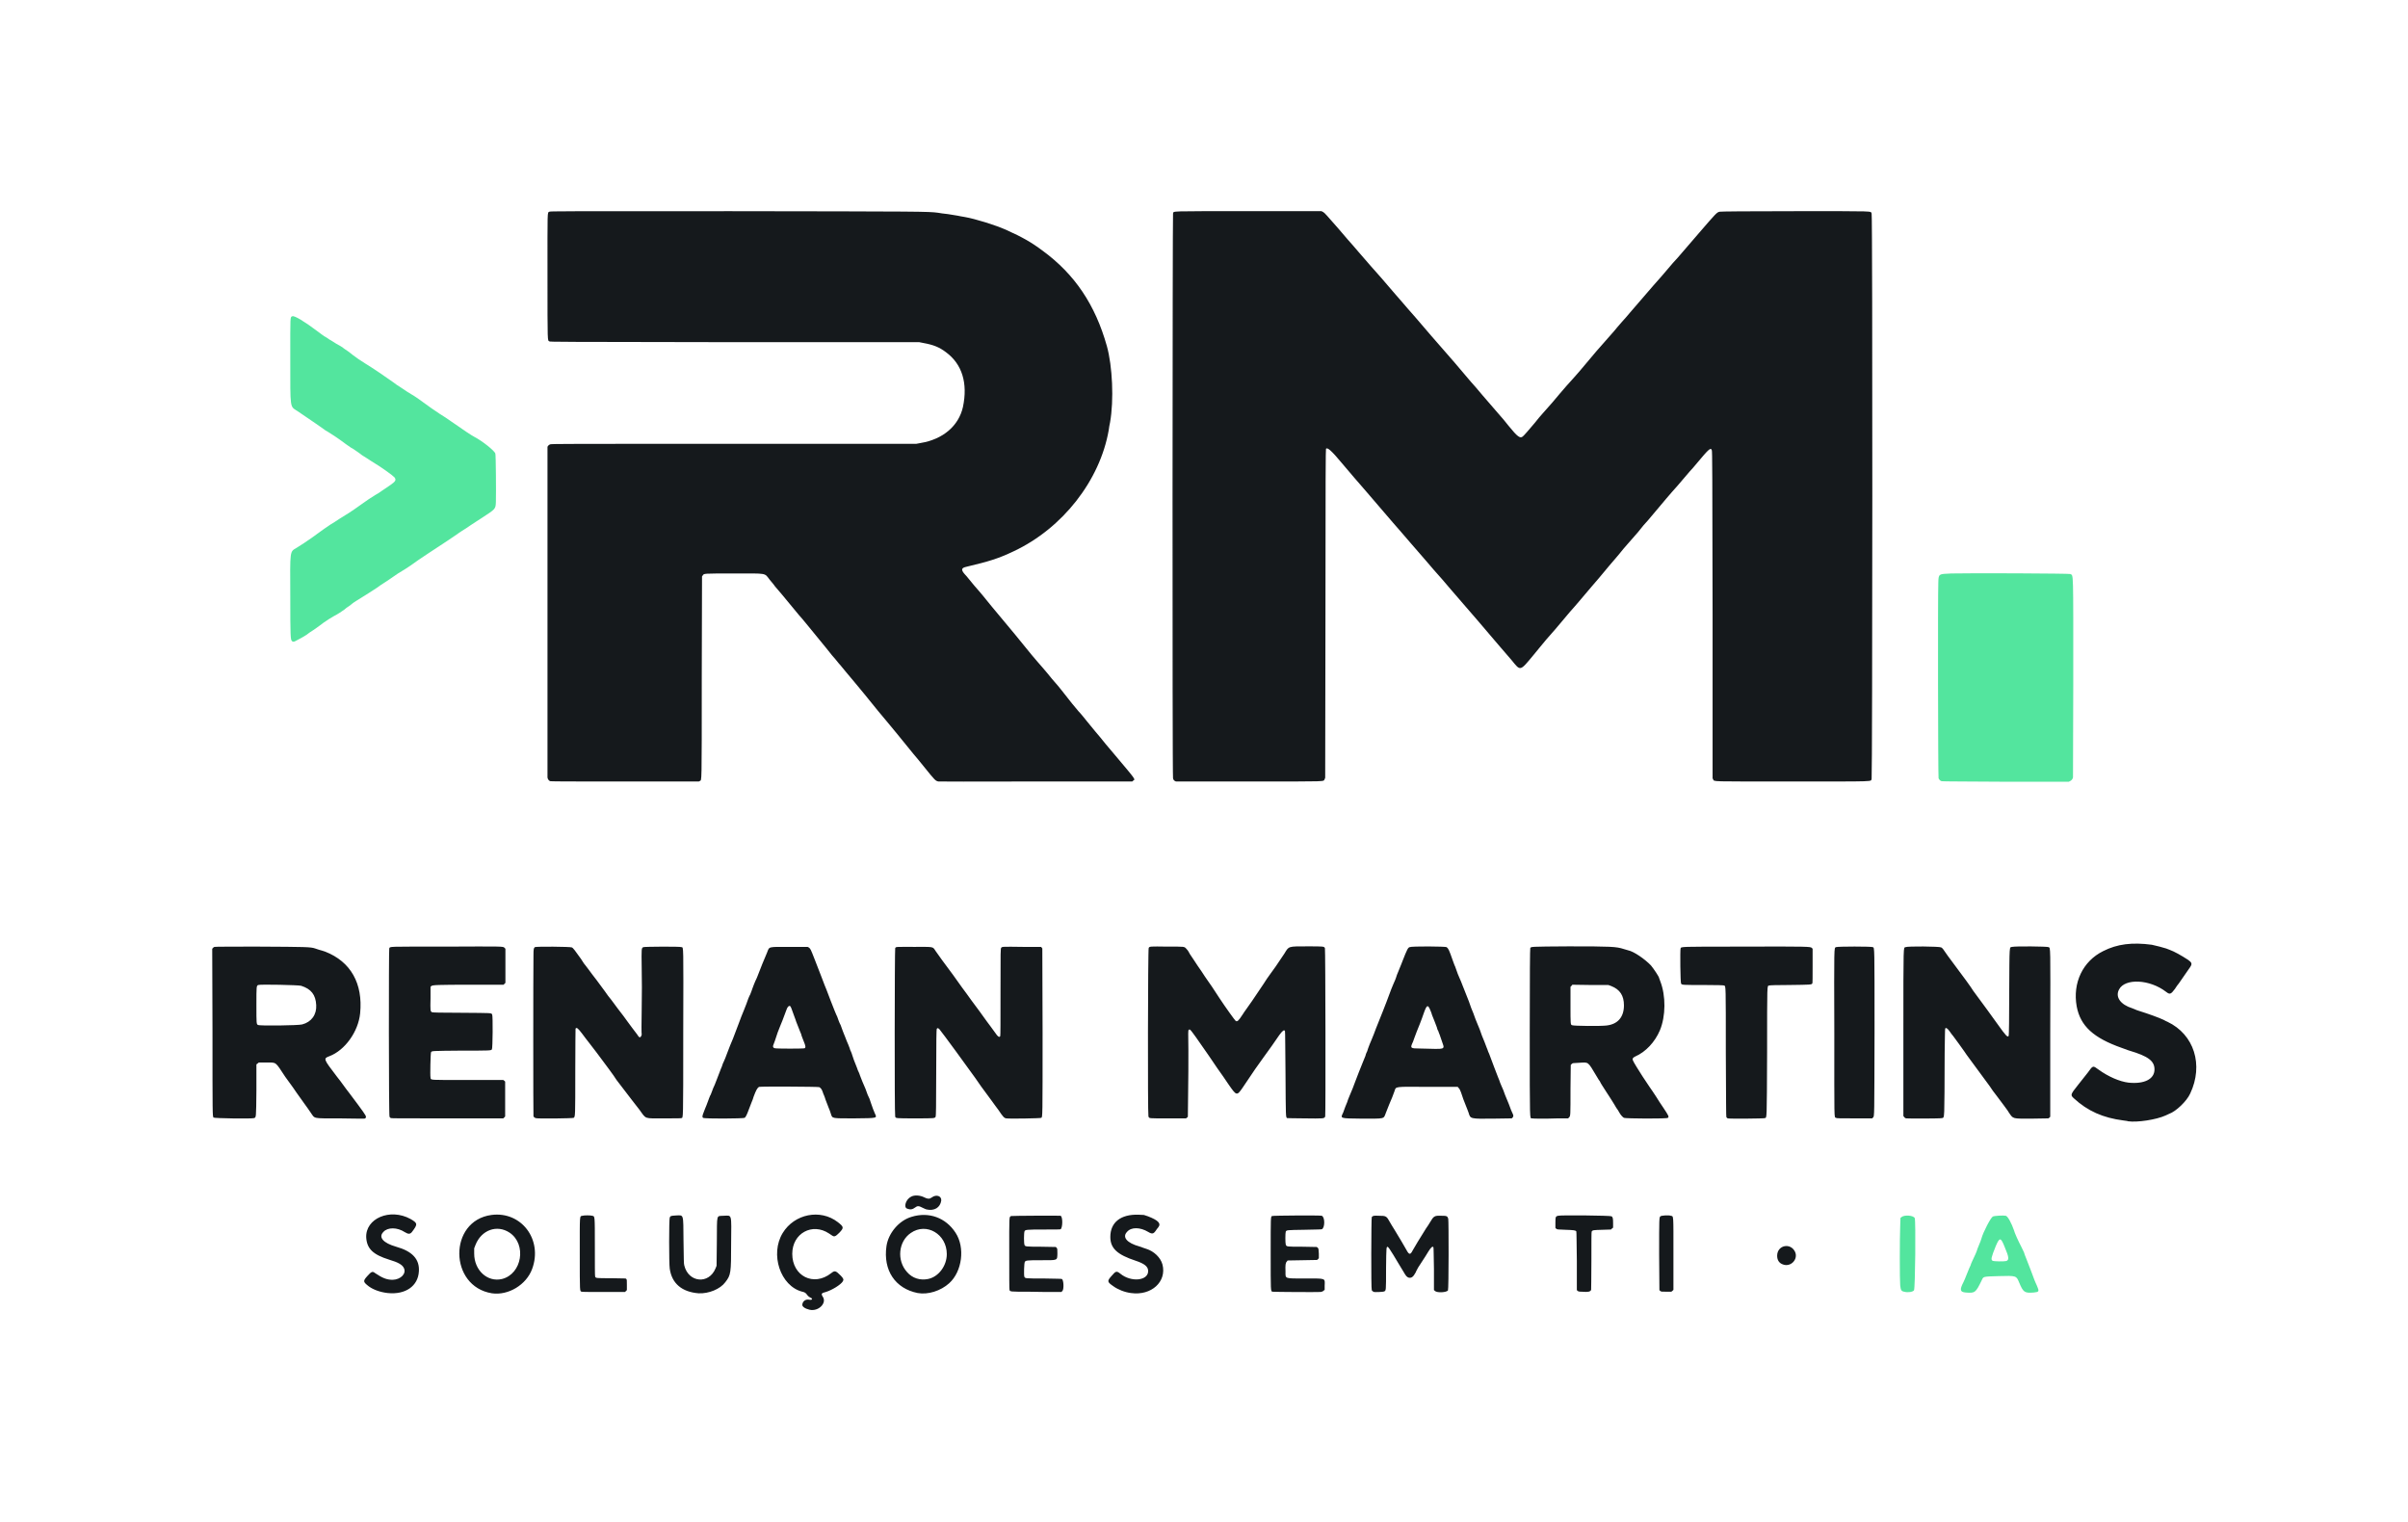
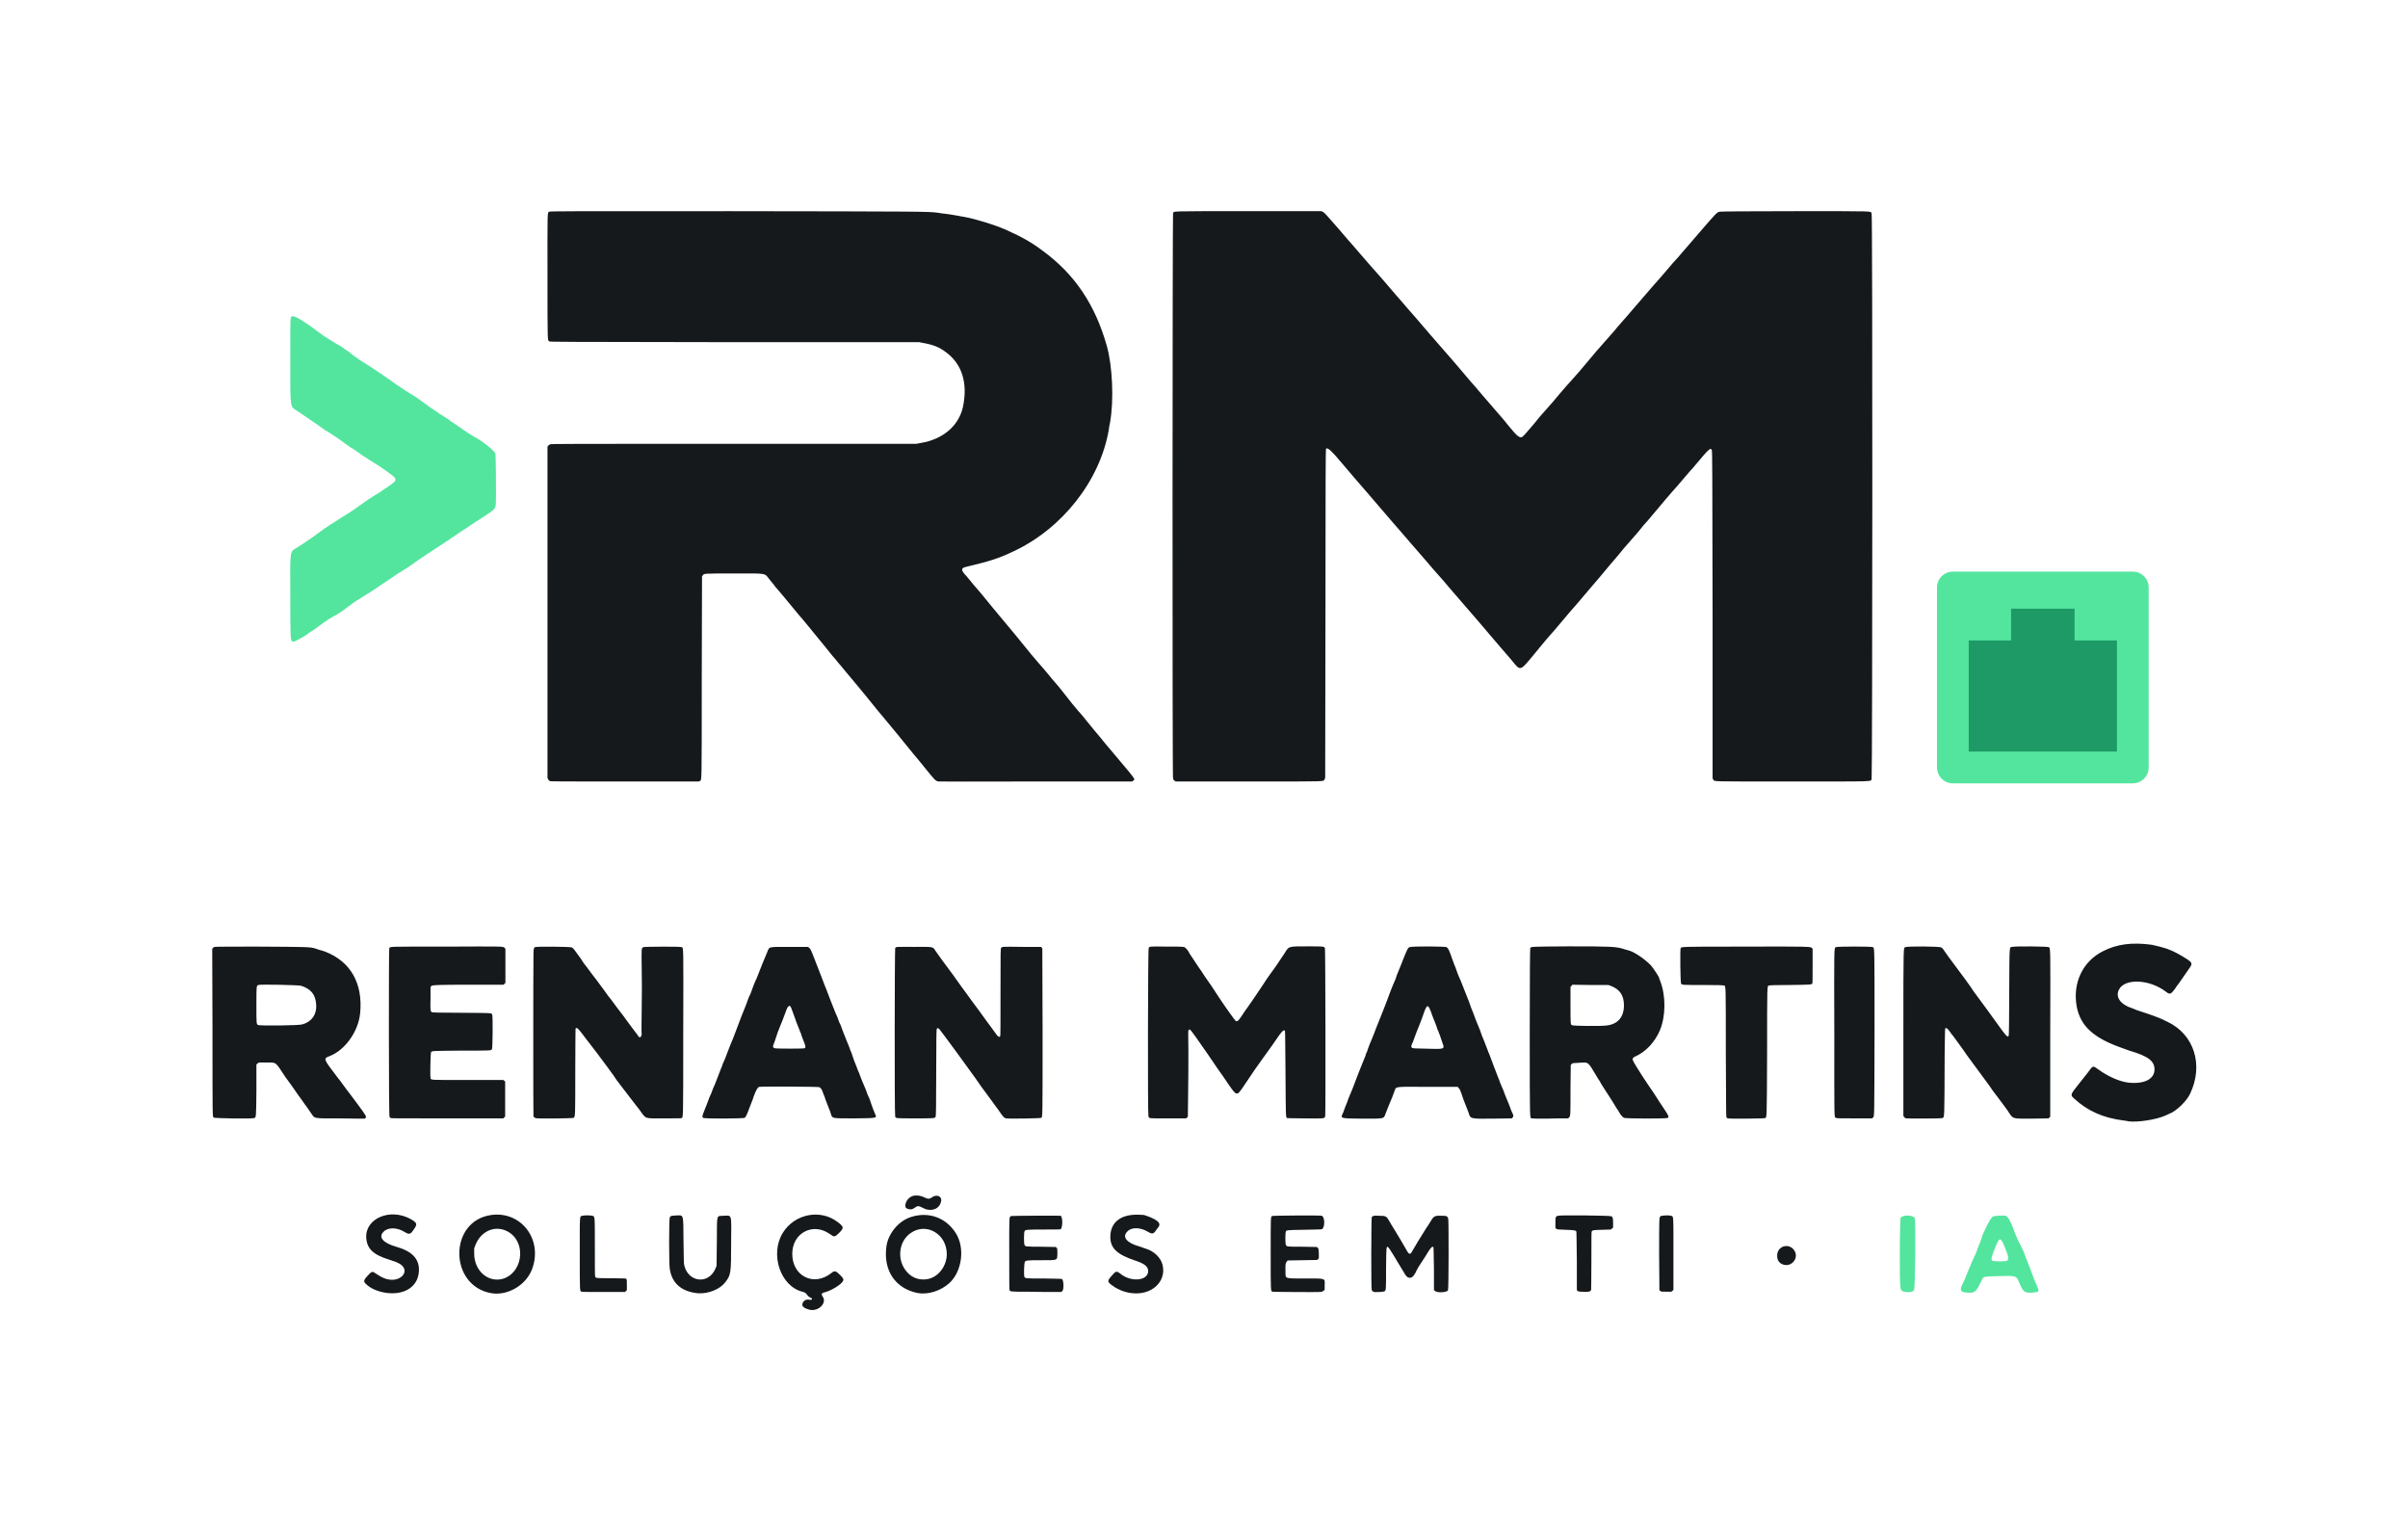
<svg xmlns="http://www.w3.org/2000/svg" viewBox="59 223 910 575" role="img" aria-labelledby="t">
  <g fill="#15191C" fill-rule="evenodd">
    <path d="M267.0 518.2C266.5 518.1 266.0 517.5 265.9 516.8C265.9 516.6 265.9 488.3 265.9 454.0L265.9 391.8L266.2 391.4C266.3 391.2 266.7 391.0 266.9 390.9C267.4 390.7 275.4 390.7 336.4 390.7L405.3 390.7L406.9 390.4C415.4 389.0 421.3 383.9 422.9 376.8C424.8 367.8 422.6 360.6 416.5 356.1C414.0 354.2 411.8 353.3 407.9 352.6L406.4 352.3L336.7 352.3C270.3 352.2 266.9 352.2 266.6 352.0C265.9 351.5 265.9 353.1 265.9 327.6C265.9 301.7 265.8 303.5 266.6 303.0C267.0 302.8 269.6 302.8 335.1 302.8C407.2 302.9 409.9 302.9 413.5 303.4C414.2 303.5 415.8 303.8 417.2 303.9C418.5 304.1 420.2 304.4 420.9 304.5C421.5 304.6 422.7 304.9 423.6 305.0C427.6 305.7 435.0 308.0 439.1 309.8C445.5 312.7 448.7 314.5 453.1 317.8C465.1 326.6 472.9 338.1 477.3 353.8C479.4 361.3 480.0 374.2 478.5 382.6C478.3 383.4 478.1 384.7 478.0 385.5C474.7 404.5 460.6 422.6 442.1 431.3C436.2 434.1 432.9 435.1 424.1 437.2C422.3 437.6 422.1 438.3 423.6 440.0C424.0 440.4 424.6 441.1 424.9 441.5C425.2 441.9 426.2 443.1 427.2 444.3C428.3 445.5 429.6 447.1 430.3 447.9C431.5 449.4 434.9 453.6 439.8 459.4C441.3 461.2 443.4 463.7 444.5 465.1C449.0 470.6 449.5 471.3 451.2 473.2C452.2 474.3 453.8 476.2 454.9 477.5C455.9 478.8 457.3 480.4 458.0 481.2C459.1 482.4 460.3 484.0 464.1 488.8C464.6 489.4 465.8 490.8 466.6 491.8C467.5 492.7 468.9 494.5 469.8 495.6C470.7 496.7 472.1 498.4 473.0 499.5C473.9 500.5 475.6 502.6 476.8 504.1C478.1 505.6 479.8 507.6 480.6 508.6C488.5 518.0 488.1 517.4 487.2 518.0L486.9 518.3L450.6 518.3C426.2 518.4 414.1 518.3 413.6 518.3C412.5 518.0 412.5 518.1 408.0 512.5C406.5 510.6 404.8 508.6 404.2 507.9C403.1 506.6 401.4 504.5 398.1 500.4C396.9 498.9 395.1 496.8 394.3 495.8C392.6 493.8 388.7 489.1 387.3 487.3C386.8 486.6 384.9 484.4 383.2 482.3C381.5 480.2 379.4 477.8 378.6 476.8C377.8 475.9 376.7 474.4 376.0 473.7C375.4 472.9 374.2 471.5 373.4 470.6C372.0 468.8 371.0 467.6 367.4 463.2C366.3 461.9 364.7 459.9 363.8 458.8C362.8 457.6 361.6 456.1 361.0 455.5C359.5 453.7 355.5 448.9 354.3 447.4C353.7 446.7 352.6 445.4 351.9 444.6C351.3 443.7 350.3 442.6 349.9 442.1C347.8 439.4 349.2 439.7 336.3 439.7C324.6 439.7 325.1 439.7 324.6 440.4L324.3 440.8L324.2 478.9C324.2 520.7 324.2 517.5 323.5 518.1L323.1 518.3L295.3 518.3C278.6 518.3 267.3 518.3 267.0 518.2ZM503.4 518.3C502.8 518.1 502.4 517.7 502.3 517.1C502.0 516.1 502.1 304.4 502.3 303.7C502.7 302.7 499.9 302.8 530.8 302.8L558.4 302.8L559.0 303.1C559.6 303.4 560.5 304.5 564.8 309.4C565.7 310.5 567.4 312.4 568.4 313.6C569.5 314.8 571.3 316.9 572.4 318.2C576.5 322.9 578.0 324.7 580.9 327.9C582.2 329.4 584.7 332.3 586.4 334.3C588.1 336.3 590.2 338.6 590.9 339.5C592.3 341.1 594.2 343.2 599.8 349.8C603.7 354.3 606.1 357.0 607.3 358.4C607.9 359.1 609.5 360.9 610.9 362.6C612.3 364.3 614.1 366.4 614.8 367.2C615.6 368.0 617.5 370.3 619.2 372.3C620.9 374.3 623.5 377.3 624.9 378.9C626.4 380.6 628.3 382.8 629.1 383.9C632.5 388.1 633.5 388.8 634.5 387.9C635.0 387.5 636.9 385.3 639.0 382.8C639.9 381.6 641.3 380.0 642.1 379.1C644.6 376.3 646.9 373.7 648.5 371.7C650.2 369.7 651.6 368.1 653.7 365.8C654.4 365.1 655.3 363.9 655.9 363.3C658.0 360.8 660.8 357.5 662.3 355.7C664.0 353.8 667.1 350.3 668.9 348.2C669.5 347.5 670.7 346.0 671.7 344.9C672.7 343.8 674.3 342.0 675.1 341.0C677.6 338.1 680.2 335.1 683.9 330.8C685.9 328.6 688.3 325.8 689.3 324.6C690.4 323.3 692.0 321.4 693.0 320.4C695.5 317.5 697.6 315.1 701.1 311.0C707.5 303.6 707.8 303.2 708.9 303.0C709.2 302.9 719.3 302.8 737.3 302.8C768.6 302.8 765.8 302.7 766.3 303.7C766.7 304.5 766.6 516.5 766.3 517.3C765.8 518.4 769.0 518.3 736.3 518.3C704.4 518.3 707.0 518.4 706.4 517.5L706.2 517.1L706.2 455.3C706.1 401.0 706.1 393.5 705.9 393.1C705.5 392.0 704.8 392.6 700.3 398.0C699.4 399.1 698.2 400.5 697.6 401.1C697.0 401.8 696.2 402.7 695.8 403.2C695.3 403.8 694.0 405.3 692.9 406.6C691.7 407.9 689.9 410.0 688.7 411.4C686.9 413.6 685.2 415.5 681.8 419.6C681.0 420.4 679.3 422.4 678.0 424.1C676.6 425.7 674.7 427.9 673.8 428.9C673.0 429.8 671.8 431.2 671.2 432.0C670.6 432.7 668.8 434.9 667.2 436.7C665.6 438.6 663.8 440.8 663.2 441.5C662.6 442.2 661.5 443.5 660.7 444.4C658.2 447.3 657.0 448.8 655.7 450.3C655.0 451.1 653.5 452.9 652.3 454.2C651.1 455.6 649.7 457.3 649.1 458.0C647.6 459.8 646.0 461.7 643.4 464.6C642.3 466.0 640.1 468.5 638.7 470.3C633.3 476.8 633.7 476.7 630.2 472.4C629.2 471.2 627.2 468.9 625.8 467.3C624.4 465.7 622.9 463.9 622.3 463.2C619.5 459.9 615.5 455.2 613.9 453.4C613.0 452.3 611.5 450.7 610.7 449.7C609.9 448.7 608.4 447.1 607.5 446.0C606.6 444.9 605.0 443.1 604.0 441.9C603.0 440.8 601.6 439.2 600.9 438.4C600.3 437.7 598.9 436.1 597.9 434.9C596.9 433.7 594.2 430.6 592.0 428.1C589.8 425.5 586.8 422.1 585.5 420.6C579.3 413.4 577.2 410.9 575.2 408.6C573.1 406.2 568.0 400.3 566.1 398.0C562.2 393.3 560.6 391.9 560.1 392.6C560.0 392.8 559.9 402.5 559.9 454.9L559.8 516.9L559.6 517.4C558.9 518.4 562.0 518.3 531.1 518.3C516.1 518.3 503.6 518.3 503.4 518.3Z" />
    <path d="M863.2 646.7C863.1 646.6 862.3 646.5 861.5 646.4C853.7 645.4 847.9 642.8 842.7 638.0C841.4 636.8 841.4 636.6 844.2 633.1C845.5 631.5 847.2 629.3 848.0 628.3C850.0 625.5 849.9 625.6 852.1 627.2C855.7 629.8 860.0 631.7 863.4 632.1C869.3 632.7 873.2 630.8 873.2 627.1C873.2 623.9 870.8 622.1 863.7 620.0C863.3 619.9 862.8 619.7 862.6 619.6C862.4 619.5 861.6 619.3 860.9 619.0C850.1 615.2 845.2 610.7 843.8 603.3C842.2 594.4 846.1 586.2 853.8 582.4C859.1 579.7 864.8 579.0 872.2 580.0C873.3 580.2 877.1 581.2 877.6 581.4C877.8 581.5 878.4 581.7 878.9 581.9C880.6 582.5 883.3 584.0 885.9 585.7C887.3 586.7 887.5 587.2 886.7 588.4C885.2 590.6 882.8 594.0 882.4 594.6C882.1 594.9 881.4 595.9 880.9 596.7C879.4 598.7 879.0 598.9 877.6 597.8C871.4 593.0 862.0 592.6 859.8 596.9C858.3 599.7 860.3 602.6 864.8 604.0C865.1 604.1 865.5 604.3 865.8 604.4C866.1 604.6 866.8 604.8 867.4 605.0C870.9 606.1 874.8 607.5 876.7 608.4C877.2 608.7 877.8 609.0 878.1 609.1C888.2 613.9 891.8 625.4 886.7 636.2C885.4 639.1 881.3 643.0 878.7 643.9C878.4 644.0 877.8 644.3 877.4 644.5C873.9 646.1 866.7 647.2 863.2 646.7ZM187.1 645.6C176.9 645.6 178.1 645.8 176.4 643.4C175.7 642.4 174.7 640.9 174.0 640.0C173.3 639.1 172.5 637.8 172.0 637.2C171.6 636.7 170.6 635.2 169.7 633.9C168.8 632.7 167.5 630.9 166.8 629.9C162.9 624.0 163.6 624.5 159.6 624.5L156.8 624.5L156.3 624.9L155.9 625.2L155.9 635.0C155.8 645.7 155.8 645.2 155.0 645.5C154.3 645.8 140.0 645.6 139.7 645.3C139.3 644.8 139.3 644.6 139.3 612.8L139.2 581.5L139.6 581.1C140.1 580.7 137.9 580.7 156.8 580.7C174.4 580.8 176.4 580.8 178.1 581.4C178.4 581.5 179.1 581.7 179.6 581.9C180.2 582.0 181.2 582.4 181.9 582.6C191.6 586.4 196.2 594.7 195.1 605.9C194.4 612.9 189.3 619.9 183.5 622.1C181.1 623.0 181.2 623.1 186.3 629.8C187.0 630.7 188.2 632.2 188.8 633.1C189.4 633.9 190.3 635.2 190.9 635.9C196.4 643.2 197.3 644.5 197.3 645.0C197.3 645.5 197.0 645.8 196.2 645.7C195.9 645.7 191.8 645.7 187.1 645.6ZM439.3 645.6C438.5 645.5 438.1 645.1 436.3 642.4C435.8 641.8 434.7 640.2 433.8 639.0C429.9 633.7 428.9 632.4 427.6 630.4C425.7 627.7 414.9 612.9 414.0 611.9C413.5 611.4 413.2 611.4 413.0 611.8C412.9 612.0 412.8 616.0 412.8 628.3C412.8 641.4 412.7 644.6 412.6 644.9C412.3 645.6 412.4 645.6 404.9 645.6C397.4 645.6 397.5 645.6 397.3 644.9C397.0 644.2 397.1 581.7 397.3 581.3C397.6 580.7 397.4 580.8 404.4 580.8C412.1 580.8 411.4 580.6 412.6 582.4C413.7 584.0 415.8 586.9 419.1 591.3C420.1 592.7 421.7 594.9 422.6 596.2C423.6 597.5 425.1 599.6 426.1 601.0C429.2 605.2 429.7 605.8 430.8 607.4C431.4 608.2 432.5 609.8 433.3 610.8C434.0 611.8 434.9 613.0 435.2 613.4C436.1 614.8 436.7 615.1 437.0 614.5C437.1 614.3 437.1 608.9 437.1 597.8C437.1 582.1 437.1 581.4 437.4 581.1C437.7 580.7 438.0 580.7 445.5 580.8L452.4 580.8L452.7 581.1L452.9 581.4L453.0 613.0C453.0 645.6 453.0 645.1 452.5 645.4C452.2 645.6 440.4 645.8 439.3 645.6ZM551.6 645.6C548.3 645.6 545.5 645.5 545.4 645.5C544.9 645.1 544.9 645.5 544.8 628.7C544.7 619.7 544.7 612.7 544.6 612.6C544.3 612.0 543.7 612.4 542.4 614.2C541.9 614.9 540.7 616.7 539.7 618.1C538.7 619.4 537.4 621.4 536.6 622.4C534.1 625.8 533.1 627.3 528.6 634.0C526.4 637.2 526.3 637.1 523.3 632.8C522.3 631.3 520.4 628.5 519.0 626.6C517.7 624.6 516.1 622.4 515.6 621.6C515.0 620.8 513.7 618.9 512.6 617.3C511.5 615.7 510.3 614.0 509.9 613.5C508.8 612.0 508.6 611.8 508.2 612.2C508.0 612.4 508.0 613.2 508.1 619.9C508.1 624.0 508.1 631.3 508.0 636.2L507.9 645.0L507.6 645.3L507.2 645.6L500.5 645.6C492.9 645.6 493.3 645.7 493.0 644.8C492.7 644.0 492.8 581.6 493.1 581.2C493.4 580.6 493.6 580.6 500.1 580.7C506.9 580.7 506.5 580.6 507.4 581.6C507.7 581.9 508.0 582.3 508.1 582.5C508.2 582.8 509.0 584.1 510.0 585.5C510.9 586.9 512.3 589.0 513.1 590.1C513.8 591.3 514.8 592.6 515.1 593.1C515.7 593.9 517.9 597.1 519.8 600.1C522.1 603.6 525.7 608.6 526.0 608.8C526.6 609.1 527.0 608.8 528.5 606.5C528.9 605.8 529.6 604.9 530.0 604.3C530.9 603.1 532.7 600.5 536.5 594.8C536.9 594.2 537.5 593.3 537.8 592.8C538.2 592.3 539.6 590.2 541.1 588.2C542.5 586.1 544.0 583.9 544.4 583.3C546.1 580.5 545.7 580.6 553.1 580.6C559.3 580.6 559.4 580.6 559.7 581.3C559.9 581.7 560.0 644.4 559.8 644.9C559.4 645.7 559.5 645.7 551.6 645.6ZM573.5 645.7C565.2 645.6 565.5 645.7 566.6 643.4C566.8 642.8 567.0 642.3 567.0 642.3C567.0 642.2 567.2 641.7 567.4 641.2C567.6 640.7 567.9 639.9 568.1 639.5C568.2 639.1 568.6 638.0 569.0 637.1C569.9 635.0 570.6 633.3 571.0 632.1C571.7 630.3 572.3 628.8 572.5 628.2C572.7 627.7 573.2 626.5 574.1 624.2C574.4 623.5 574.8 622.5 575.0 622.0C575.1 621.5 575.3 621.0 575.4 620.8C575.5 620.7 575.8 620.0 576.0 619.2C576.4 618.0 576.7 617.4 577.4 615.7C577.8 614.8 578.6 612.7 579.0 611.6C579.5 610.4 581.1 606.3 581.6 605.1C582.0 604.1 582.6 602.5 583.0 601.5C583.3 600.7 583.8 599.4 584.8 596.7C585.0 596.2 585.3 595.4 585.5 595.0C586.0 593.9 586.5 592.8 586.9 591.4C587.2 590.8 587.6 589.6 588.0 588.7C588.4 587.8 588.8 586.7 589.0 586.2C590.8 581.6 591.1 581.1 591.7 580.9C592.4 580.5 605.3 580.6 605.7 580.9C606.4 581.5 606.6 581.9 608.0 585.9C608.3 586.6 608.6 587.7 608.9 588.2C609.1 588.8 609.6 590.1 609.9 591.0C610.3 591.9 610.8 593.2 611.1 593.8C611.6 595.0 612.0 596.2 612.4 597.1C612.7 597.8 612.9 598.3 614.1 601.4C614.6 603.0 615.4 605.0 615.8 605.9C616.0 606.4 616.3 607.3 616.6 608.1C616.9 608.8 617.3 609.8 617.5 610.3C617.7 610.8 618.0 611.6 618.2 612.0C618.6 613.3 619.4 615.3 620.0 616.7C620.3 617.4 620.6 618.3 620.8 618.8C621.0 619.3 621.3 620.0 621.4 620.4C621.6 620.8 621.9 621.5 622.1 622.1C622.9 624.4 624.4 628.1 625.1 630.0C625.4 630.7 625.8 631.7 625.9 632.1C626.1 632.6 626.3 633.1 626.4 633.3C626.5 633.6 626.8 634.3 627.1 634.9C627.6 636.3 628.0 637.4 628.5 638.5C628.7 638.9 629.0 639.7 629.2 640.2C629.9 642.2 630.3 643.1 630.6 643.7C631.0 644.5 631.0 644.9 630.6 645.3L630.3 645.6L623.5 645.7C614.5 645.8 614.7 645.8 614.0 643.5C613.8 643.0 613.4 641.8 613.0 640.9C612.3 639.2 611.7 637.6 611.1 635.7C610.8 634.9 610.5 634.3 610.2 634.1L609.9 633.7L598.9 633.7C585.7 633.6 586.6 633.5 586.0 635.3C585.8 635.9 585.4 636.9 585.1 637.7C584.5 639.0 583.4 641.8 582.7 643.6C581.8 645.9 582.6 645.7 573.5 645.7ZM637.9 645.6C637.1 645.4 637.1 648.1 637.1 613.2C637.1 591.0 637.2 581.5 637.3 581.3C637.6 580.7 636.9 580.7 651.8 580.6C668.0 580.6 669.8 580.7 672.6 581.6C673.3 581.8 674.0 582.0 674.3 582.1C676.4 582.5 680.6 585.4 682.9 587.8C683.9 589.0 686.0 592.1 686.0 592.6C686.0 592.6 686.2 593.1 686.4 593.7C688.6 599.3 688.5 607.0 686.3 612.3C684.4 616.8 680.9 620.5 677.0 622.2C676.7 622.3 676.4 622.6 676.2 622.7C675.8 623.3 675.8 623.4 677.5 626.2C678.2 627.4 681.1 631.9 682.3 633.6C682.9 634.4 684.0 636.1 684.8 637.3C685.5 638.5 686.8 640.4 687.6 641.6C689.6 644.6 689.8 645.0 689.3 645.4C689.0 645.8 673.3 645.7 672.7 645.4C672.2 645.1 671.5 644.4 670.9 643.3C670.7 642.9 670.2 642.1 669.8 641.6C669.5 641.0 668.7 639.8 668.1 638.8C667.5 637.9 666.6 636.4 666.1 635.7C665.6 634.9 664.9 633.8 664.5 633.2C664.1 632.6 663.7 631.9 663.6 631.6C663.4 631.4 662.9 630.6 662.5 629.9C658.9 623.9 659.5 624.4 655.7 624.6C653.4 624.7 653.3 624.7 653.0 625.0L652.6 625.4L652.5 634.4C652.5 644.6 652.5 644.6 652.0 645.2L651.6 645.6L647.7 645.6C642.0 645.8 638.4 645.7 637.9 645.6ZM711.9 645.6C711.7 645.5 711.5 645.3 711.4 645.1C711.3 644.9 711.3 639.3 711.2 620.6C711.2 594.9 711.2 595.7 710.6 595.4C710.5 595.3 708.0 595.2 702.8 595.2C694.8 595.2 694.7 595.2 694.3 594.7C694.0 594.2 693.9 582.0 694.1 581.4C694.4 580.7 693.4 580.7 717.0 580.7C742.5 580.6 743.3 580.7 743.7 581.2L744.0 581.5L744.0 588.0C744.0 591.8 744.0 594.5 743.9 594.6C743.6 595.1 743.2 595.1 735.4 595.2C730.6 595.2 727.6 595.3 727.5 595.4C726.8 595.7 726.8 594.1 726.8 620.4C726.7 647.0 726.7 645.1 726.0 645.5C725.6 645.7 712.4 645.8 711.9 645.6ZM779.3 645.6C779.0 645.5 778.7 645.3 778.6 645.1L778.3 644.7L778.3 613.3C778.3 578.6 778.3 581.3 779.1 580.9C779.8 580.5 791.9 580.6 792.6 581.0C793.1 581.3 793.2 581.4 795.1 584.2C795.6 584.9 796.7 586.3 797.4 587.3C800.8 591.8 804.0 596.2 804.7 597.4C805.4 598.3 807.6 601.4 810.0 604.6C811.4 606.5 812.1 607.5 813.9 610.0C817.1 614.5 817.7 615.1 818.1 614.4C818.2 614.3 818.3 607.3 818.3 597.9C818.4 579.4 818.3 581.1 819.4 580.8C820.5 580.5 832.7 580.6 833.2 580.9C833.9 581.3 833.9 579.7 833.8 613.5L833.8 645.0L833.5 645.3L833.1 645.6L826.9 645.7C819.3 645.7 819.9 645.9 818.1 643.3C817.8 642.7 816.9 641.6 816.2 640.6C815.5 639.7 814.3 638.1 813.5 637.0C812.7 636.0 811.5 634.4 810.9 633.4C809.8 631.9 808.2 629.7 803.1 622.8C802.5 622.0 801.7 620.9 801.4 620.4C801.0 619.9 800.1 618.6 799.4 617.6C798.7 616.6 797.7 615.3 797.2 614.6C796.7 614.0 796.0 613.1 795.7 612.6C794.9 611.5 794.3 611.2 794.1 611.7C794.0 611.8 794.0 616.0 793.9 620.9C793.8 647.2 793.9 645.1 792.9 645.5C792.3 645.7 780.1 645.7 779.3 645.6ZM206.7 645.5C206.5 645.4 206.2 645.1 206.2 644.9C205.9 644.5 205.9 581.8 206.1 581.4C206.5 580.6 205.0 580.7 227.1 580.7C249.3 580.6 249.1 580.6 249.6 581.1L250.0 581.5L250.0 587.9L250.0 594.4L249.6 594.8L249.3 595.1L237.7 595.1C224.0 595.1 222.5 595.2 222.0 595.6L221.7 595.9L221.7 600.2C221.6 604.9 221.6 605.2 222.3 605.5C222.6 605.6 225.3 605.7 233.5 605.7C245.1 605.8 244.7 605.7 245.0 606.4C245.3 606.9 245.2 619.1 244.9 619.5C244.6 620.0 244.4 620.0 233.4 620.0C222.0 620.1 222.2 620.1 221.9 620.6C221.7 620.9 221.5 629.5 221.7 630.2C221.9 631.2 220.8 631.1 235.9 631.1L249.2 631.1L249.6 631.4L249.9 631.7L249.9 638.3L249.9 644.9L249.6 645.2L249.2 645.6L228.2 645.6C210.9 645.6 207.0 645.6 206.7 645.5ZM261.4 645.5C261.1 645.4 260.7 645.1 260.6 644.8C260.5 644.5 260.5 590.0 260.6 584.1C260.6 581.6 260.7 581.3 261.1 580.9C261.5 580.6 274.4 580.7 275.1 581.0C275.6 581.2 276.4 582.3 278.6 585.4C279.0 586.1 279.6 586.9 279.7 587.1C279.9 587.4 280.7 588.3 281.4 589.3C282.1 590.3 283.5 592.1 284.5 593.4C285.5 594.7 286.9 596.6 287.6 597.6C288.2 598.5 289.3 600.0 290.0 600.8C291.4 602.7 293.7 605.8 294.6 606.9C295.5 608.2 296.6 609.6 297.9 611.4C298.6 612.3 299.4 613.4 299.8 613.9C300.4 614.9 300.7 615.1 301.0 614.9C301.2 614.8 301.6 614.0 301.5 613.8C301.4 613.7 301.4 609.5 301.5 604.5C301.6 599.2 301.6 592.5 301.5 588.6C301.4 581.3 301.4 581.3 302.1 580.9C302.6 580.7 316.2 580.6 316.6 580.9C317.3 581.2 317.3 579.0 317.2 613.3C317.2 647.5 317.2 645.2 316.5 645.5C316.3 645.6 314.2 645.6 310.0 645.6C302.3 645.6 303.3 646.0 300.7 642.4C299.8 641.3 298.6 639.7 297.9 638.8C296.1 636.5 293.1 632.5 292.0 631.1C291.6 630.4 290.3 628.6 289.2 627.1C288.1 625.6 286.9 624.0 286.6 623.6C285.5 622.1 283.7 619.7 281.9 617.4C281.0 616.2 279.6 614.5 279.0 613.6C277.4 611.5 276.9 611.1 276.5 611.7C276.5 611.7 276.4 618.5 276.4 628.0C276.4 644.9 276.4 644.9 275.8 645.4C275.5 645.6 262.0 645.8 261.4 645.5ZM324.7 645.4C324.3 645.1 324.4 644.6 325.0 643.1C325.3 642.4 325.7 641.2 326.0 640.6C326.9 638.2 327.3 637.0 327.6 636.6C327.7 636.4 327.9 635.8 328.1 635.3C328.3 634.7 328.7 633.7 329.1 632.9C329.4 632.2 329.8 631.1 330.0 630.6C331.1 627.8 331.3 627.3 331.5 626.7C331.7 626.3 331.9 625.8 332.0 625.4C332.1 625.1 332.3 624.5 332.5 624.2C332.6 623.9 332.9 623.3 333.1 622.8C333.4 621.9 334.2 620.0 334.9 618.1C335.6 616.5 336.1 615.3 338.0 610.2C339.0 607.5 339.5 606.2 340.1 604.8C340.9 602.8 341.3 601.8 341.8 600.3C342.1 599.6 342.4 598.9 342.5 598.8C342.6 598.6 342.8 598.1 343.0 597.5C343.2 597.0 343.5 596.0 343.8 595.3C344.0 594.7 344.4 593.9 344.5 593.6C344.7 593.3 344.9 592.7 345.1 592.3C345.4 591.5 346.1 589.7 347.1 587.2C347.8 585.6 348.2 584.5 348.9 582.9C349.8 580.6 349.1 580.8 357.4 580.8L364.2 580.8L364.6 581.0C365.3 581.5 365.3 581.5 366.9 585.6C367.1 586.1 367.4 586.9 367.6 587.4C368.0 588.4 368.7 590.2 369.5 592.3C370.5 594.9 371.0 596.3 371.3 596.9C371.7 597.9 372.5 600.0 372.9 601.1C373.7 603.2 375.1 606.7 375.4 607.2C375.5 607.6 375.8 608.2 375.9 608.6C376.1 609.1 376.4 609.9 376.7 610.4C376.9 611.0 377.3 612.0 377.5 612.6C377.8 613.3 378.1 614.2 378.3 614.6C378.5 615.1 378.8 615.9 379.0 616.4C379.2 616.9 379.5 617.6 379.6 617.8C379.7 618.1 379.9 618.6 380.1 619.1C380.2 619.5 380.4 620.1 380.6 620.4C380.7 620.7 381.0 621.3 381.1 621.8C381.3 622.5 381.9 624.2 382.9 626.6C383.1 627.2 383.3 627.8 383.5 628.1C383.6 628.3 383.9 629.0 384.0 629.4C384.2 629.9 384.6 630.9 384.9 631.7C385.8 633.7 386.5 635.4 386.9 636.7C387.2 637.3 387.5 638.0 387.6 638.2C387.7 638.5 387.9 639.1 388.1 639.7C388.7 641.5 389.2 642.8 389.6 643.7C390.5 645.6 390.8 645.5 381.9 645.6C373.2 645.6 373.6 645.7 373.0 643.9C372.9 643.5 372.7 643.0 372.6 642.7C372.4 642.3 372.1 641.4 371.0 638.6C370.8 637.9 370.5 637.1 370.4 636.9C370.3 636.6 370.0 636.1 369.9 635.6C369.6 634.7 369.2 634.1 368.6 633.8C368.2 633.6 346.4 633.5 345.9 633.7C345.2 634.0 344.7 635.0 343.8 637.4C343.7 637.9 343.3 638.9 343.0 639.6C342.7 640.3 342.3 641.5 342.0 642.2C341.2 644.4 340.8 645.1 340.4 645.4C339.7 645.7 325.2 645.8 324.7 645.4ZM752.8 645.4C752.1 645.0 752.2 647.1 752.2 613.4C752.1 579.8 752.1 581.3 752.8 580.9C753.4 580.6 766.3 580.6 766.8 580.9C767.4 581.3 767.4 580.2 767.4 613.0C767.3 645.1 767.4 644.9 766.8 645.3L766.5 645.6L759.8 645.6C754.2 645.6 753.1 645.6 752.8 645.4ZM603.9 619.2C604.5 619.1 604.7 618.6 604.4 617.9C604.2 617.4 603.7 615.9 603.1 614.1C602.8 613.5 602.6 612.7 602.5 612.5C602.3 612.3 602.1 611.7 602.0 611.2C601.6 610.2 600.7 607.7 600.2 606.6C600.1 606.1 599.8 605.4 599.6 604.9C598.6 602.4 598.2 602.6 597.0 606.0C596.2 608.4 594.9 611.6 594.4 612.8C594.3 613.1 593.9 614.2 593.5 615.2C593.2 616.1 592.8 617.2 592.6 617.5C592.0 619.0 592.2 619.2 595.4 619.2C600.8 619.4 603.5 619.4 603.9 619.2ZM363.1 619.1C363.5 618.8 363.5 618.3 362.7 616.4C362.3 615.5 362.0 614.5 361.9 614.3C361.9 614.1 361.7 613.5 361.4 612.9C360.9 611.6 360.4 610.4 359.9 609.1C359.7 608.4 359.4 607.7 359.3 607.4C359.2 607.2 358.8 606.1 358.5 605.2C357.8 603.2 357.7 603.1 357.3 603.1C356.9 603.2 356.5 603.7 356.2 604.6C355.8 605.6 355.0 607.8 354.7 608.6C354.3 609.5 353.5 611.6 352.9 613.1C352.1 615.6 351.4 617.6 351.2 618.0C351.0 618.5 351.2 619.0 351.8 619.1C352.5 619.3 362.8 619.3 363.1 619.1ZM666.2 610.5C670.4 610.0 672.7 607.3 672.7 602.9C672.7 599.2 671.2 596.9 667.9 595.6L666.8 595.2L660.0 595.2L653.2 595.1L652.9 595.5L652.5 595.9L652.5 602.7C652.5 610.1 652.5 610.2 653.1 610.4C653.7 610.7 664.1 610.8 666.2 610.5ZM173.2 610.1C176.7 609.2 178.7 606.4 178.5 602.8C178.3 598.9 176.6 596.7 172.8 595.5C171.8 595.2 157.4 594.9 156.6 595.2C155.9 595.5 155.9 595.6 155.9 602.8C155.9 609.8 155.9 610.0 156.5 610.3C157.1 610.7 171.9 610.5 173.2 610.1Z" />
    <path d="M364.9 717.9C363.2 717.5 362.1 716.7 362.2 716.0C362.3 714.7 363.4 713.9 364.7 714.1C366.0 714.4 366.3 713.7 365.2 713.3C364.8 713.1 364.5 712.9 364.1 712.4C363.5 711.5 363.1 711.3 362.2 711.1C353.9 709.0 349.9 696.9 354.8 688.9C359.2 681.7 369.0 679.7 375.6 684.8C377.9 686.6 378.0 686.9 376.2 688.8C374.7 690.3 374.3 690.4 373.5 689.9C373.3 689.8 372.8 689.4 372.3 689.1C366.0 684.9 358.4 689.0 358.4 696.8C358.4 705.2 366.5 709.3 373.1 704.1C374.5 703.0 374.8 703.1 376.8 705.1C377.8 706.2 377.9 706.5 377.5 707.2C376.7 708.5 373.4 710.5 371.1 711.2C369.4 711.6 369.2 711.9 370.0 713.1C371.5 715.5 368.2 718.7 364.9 717.9ZM205.5 711.6C202.8 711.3 200.2 710.4 198.4 709.1C196.2 707.4 196.1 707.1 197.8 705.2C199.4 703.4 199.8 703.3 200.8 704.1C203.5 705.9 205.1 706.6 207.4 706.6C210.5 706.5 212.7 704.2 211.6 702.1C211.0 700.9 209.5 700.0 206.1 699.0C200.0 697.1 197.7 694.9 197.4 690.7C197.0 683.4 206.4 679.4 214.1 683.6C216.9 685.2 216.9 685.6 214.7 688.5C214.0 689.4 213.3 689.4 212.0 688.6C209.1 686.7 205.5 686.7 203.9 688.5C201.9 690.5 203.8 692.7 208.7 694.1C214.8 695.8 217.6 698.8 217.3 703.4C217.0 709.0 212.2 712.3 205.5 711.6ZM244.9 711.7C228.6 709.1 228.4 684.3 244.7 682.1C256.0 680.6 264.2 691.4 260.1 702.5C257.9 708.5 251.1 712.6 244.9 711.7ZM323.0 711.7C316.7 711.2 312.9 708.0 312.1 702.4C311.8 700.6 311.8 683.7 312.1 683.1C312.3 682.5 312.5 682.4 314.3 682.3C317.5 682.2 317.2 681.3 317.3 691.9C317.4 698.7 317.4 700.7 317.6 701.2C319.2 707.7 326.9 708.4 329.4 702.3L329.8 701.3L329.9 692.3C330.0 681.4 329.6 682.6 332.5 682.4C335.7 682.3 335.4 681.4 335.3 692.8C335.3 704.1 335.2 704.8 333.1 707.5C331.2 710.1 326.8 711.9 323.0 711.7ZM405.8 711.6C397.3 709.9 392.7 703.0 394.0 693.9C394.7 689.0 398.7 684.2 403.5 682.8C410.0 680.8 416.4 683.1 420.1 688.8C423.8 694.4 422.6 703.5 417.7 707.9C414.5 710.8 409.7 712.3 405.8 711.6ZM486.4 711.6C484.0 711.3 481.5 710.3 479.7 709.0C477.4 707.4 477.3 707.1 479.1 705.1C480.7 703.2 481.0 703.2 482.4 704.3C486.4 707.6 492.9 707.0 492.9 703.3C492.9 701.6 491.5 700.5 488.2 699.4C481.2 697.1 478.6 694.7 478.6 690.4C478.6 684.9 482.5 681.8 489.2 682.0L491.3 682.1L492.8 682.6C496.7 684.1 497.9 685.3 496.7 686.8C496.4 687.1 496.0 687.7 495.8 688.0C494.9 689.3 494.4 689.4 492.9 688.5C489.9 686.7 486.5 686.6 484.9 688.5C483.0 690.5 484.9 692.7 489.6 694.0C490.1 694.1 490.7 694.4 491.0 694.5C491.2 694.6 491.8 694.8 492.2 694.9C495.1 695.8 497.6 698.2 498.3 700.8C500.0 707.3 494.1 712.7 486.4 711.6ZM278.8 711.1C278.1 710.8 278.1 711.7 278.1 696.8C278.1 681.4 278.0 682.7 279.1 682.4C279.7 682.2 282.2 682.2 282.8 682.4C283.8 682.7 283.8 681.7 283.8 694.1C283.8 700.7 283.8 705.1 283.9 705.3C284.1 706.0 284.1 706.0 290.0 706.0L295.4 706.1L295.7 706.3C295.9 706.6 295.9 706.7 295.9 708.6L295.9 710.5L295.6 710.8L295.2 711.2L287.2 711.2C282.7 711.2 278.9 711.2 278.8 711.1ZM447.6 711.1C440.7 711.1 440.7 711.1 440.5 710.4C440.4 710.2 440.4 704.9 440.4 696.8C440.4 682.0 440.3 682.8 441.2 682.5C441.5 682.4 459.5 682.3 459.8 682.4C460.7 682.8 460.6 687.0 459.8 687.5C459.6 687.6 457.4 687.6 453.4 687.6C446.8 687.6 446.5 687.7 446.2 688.2C445.9 688.8 445.9 693.0 446.2 693.5C446.5 694.0 446.5 694.1 452.4 694.1L458.0 694.2L458.3 694.5C458.6 694.9 458.6 694.9 458.6 696.7C458.5 699.4 458.9 699.2 452.1 699.2C446.9 699.2 446.7 699.3 446.3 699.8C446.0 700.3 445.9 704.8 446.1 705.4C446.4 706.1 446.3 706.1 453.4 706.1C458.5 706.2 460.1 706.2 460.3 706.3C461.0 706.7 461.1 710.2 460.5 710.8L460.1 711.2L457.1 711.2C455.4 711.2 451.2 711.2 447.6 711.1ZM539.8 711.1C539.2 710.8 539.2 710.9 539.2 696.7C539.2 682.7 539.2 682.8 539.7 682.5C540.1 682.3 558.1 682.2 558.5 682.4C559.8 682.9 559.7 687.1 558.5 687.5C558.2 687.6 555.5 687.6 551.8 687.7C545.3 687.8 545.2 687.8 544.9 688.4C544.7 688.9 544.7 692.7 544.9 693.3C545.2 694.1 545.2 694.1 551.2 694.1L556.6 694.2L557.0 694.5C557.3 694.9 557.3 694.9 557.4 696.7L557.4 698.4L557.1 698.8L556.7 699.1L551.2 699.2L545.6 699.3L545.3 699.7C544.8 700.2 544.7 701.0 544.8 703.5C544.8 706.3 544.3 706.1 552.4 706.1C560.2 706.1 559.7 705.9 559.6 708.8L559.6 710.4L559.2 710.7C558.9 711.0 558.6 711.1 558.1 711.2C556.8 711.3 540.2 711.2 539.8 711.1ZM578.2 711.2C577.8 711.0 577.5 710.8 577.4 710.5C577.1 710.1 577.2 683.3 577.4 682.9C577.8 682.4 578.1 682.3 580.1 682.4C582.8 682.4 583.0 682.5 584.3 684.9C584.6 685.5 585.4 686.7 586.0 687.7C587.6 690.3 589.9 694.2 590.5 695.3C591.5 697.2 592.0 697.2 592.8 695.6C593.5 694.3 595.7 690.7 597.9 687.2C598.4 686.6 599.0 685.5 599.4 684.9C600.8 682.5 601.1 682.3 603.7 682.4C605.7 682.4 606.0 682.5 606.3 683.5C606.5 684.3 606.5 710.2 606.2 710.6C605.7 711.4 602.0 711.6 601.3 710.8L600.9 710.5L600.9 702.5C600.8 698.1 600.8 694.4 600.7 694.3C600.4 693.8 599.8 694.3 598.8 695.9C598.2 696.9 597.6 697.9 594.9 702.0C594.7 702.5 594.2 703.2 594.0 703.8C593.1 705.5 592.4 706.0 591.4 705.8C590.6 705.5 590.4 705.3 589.3 703.4C588.7 702.4 587.9 701.1 587.6 700.6C586.5 698.8 586.1 698.1 585.5 697.1C584.4 695.3 583.7 694.3 583.5 694.2C582.9 694.0 582.9 693.9 582.8 702.3C582.8 710.9 582.8 710.6 582.1 711.0C581.8 711.2 578.6 711.3 578.2 711.2ZM656.8 711.1C655.7 711.1 655.5 711.0 655.2 710.8L654.9 710.5L654.9 699.5C654.8 693.4 654.8 688.4 654.7 688.3C654.4 687.9 653.8 687.8 650.6 687.7C647.6 687.6 647.5 687.6 647.1 687.3L646.8 687.0L646.8 685.0C646.8 682.8 646.9 682.6 647.8 682.4C648.6 682.1 667.6 682.3 668.0 682.6C668.5 682.9 668.6 683.4 668.6 685.2L668.6 686.9L668.2 687.2L667.8 687.6L664.6 687.7C661.2 687.8 660.8 687.8 660.5 688.4C660.4 688.5 660.4 692.2 660.4 699.4C660.4 705.9 660.3 710.2 660.3 710.4C660.0 711.1 659.2 711.3 656.8 711.1ZM686.4 710.8L686.1 710.5L686.0 697.1C686.0 683.2 686.0 683.0 686.5 682.6C686.8 682.3 689.6 682.1 690.4 682.4C691.5 682.7 691.4 681.5 691.4 696.9L691.4 710.4L691.0 710.8L690.6 711.1L688.7 711.1C686.8 711.1 686.8 711.1 686.4 710.8ZM248.7 706.3C256.3 704.4 258.1 693.2 251.6 688.8C246.8 685.6 240.9 687.8 238.7 693.4L238.2 694.7L238.2 696.7C238.2 703.0 243.2 707.6 248.7 706.3ZM409.7 706.3C413.7 705.5 416.8 701.3 416.8 696.9C416.8 689.3 409.1 684.8 403.2 688.9C398.5 692.1 397.8 699.3 401.8 703.7C403.8 706.0 406.7 706.9 409.7 706.3ZM732.8 700.8C731.3 700.3 730.6 699.1 730.6 697.5C730.6 693.5 735.7 692.4 737.4 696.1C738.6 698.9 735.7 701.9 732.8 700.8ZM409.1 680.0C408.9 679.9 408.2 679.7 407.7 679.4C406.2 678.6 405.7 678.6 404.8 679.3C403.9 680.0 403.0 680.2 401.8 679.7C400.4 679.2 401.3 676.2 403.3 675.2C404.5 674.5 406.7 674.6 408.4 675.5C409.6 676.1 410.3 676.1 411.1 675.5C412.8 674.2 414.9 674.9 414.7 676.7C414.3 679.3 412.1 680.7 409.1 680.0Z" />
  </g>
  <g fill="#53E59E" fill-rule="evenodd">
    <path d="M169.3 465.2C168.8 464.7 168.7 463.6 168.7 448.5C168.6 430.4 168.5 431.6 171.1 430.0C172.1 429.4 175.5 427.2 176.7 426.3C181.1 423.1 182.5 422.1 183.9 421.2C184.8 420.7 186.3 419.7 187.2 419.1C188.1 418.5 189.2 417.9 189.6 417.6C190.4 417.2 195.2 413.9 196.1 413.2C196.7 412.7 200.0 410.5 200.9 410.0C201.3 409.8 202.5 409.1 203.4 408.4C204.4 407.7 205.7 406.8 206.5 406.3C208.5 404.9 208.8 404.4 208.1 403.4C207.5 402.7 203.1 399.5 199.4 397.3C198.1 396.4 196.4 395.4 195.8 395.0C195.2 394.5 194.2 393.8 193.6 393.4C193.0 393.0 192.2 392.4 191.7 392.2C190.9 391.7 188.7 390.1 187.5 389.2C186.9 388.7 184.4 387.1 182.8 386.1C182.4 385.9 181.7 385.5 181.4 385.2C181.0 384.9 179.6 383.9 178.4 383.1C177.2 382.3 175.3 381.0 174.3 380.3C173.3 379.6 172.0 378.7 171.5 378.4C168.5 376.4 168.7 378.1 168.7 358.7C168.7 342.0 168.6 342.9 169.5 342.5C170.3 342.2 174.1 344.5 179.0 348.2C180.0 349.0 181.2 349.8 181.6 350.1C182.1 350.3 182.9 350.9 183.5 351.3C184.1 351.6 185.3 352.4 186.1 352.9C187.0 353.4 188.1 354.0 188.5 354.3C188.9 354.7 189.9 355.3 190.6 355.8C191.2 356.3 192.1 356.9 192.4 357.2C193.4 358.0 195.6 359.5 197.1 360.4C199.6 361.9 205.2 365.7 207.4 367.3C208.1 367.9 209.5 368.8 210.6 369.5C211.6 370.2 212.7 370.9 213.0 371.1C213.3 371.3 213.9 371.6 214.3 371.9C214.7 372.1 216.0 372.9 217.1 373.7C221.6 377.0 223.1 378.0 225.2 379.4C226.4 380.1 228.3 381.4 229.3 382.1C234.3 385.6 237.3 387.6 238.3 388.1C241.2 389.6 245.9 393.3 246.2 394.4C246.4 395.0 246.5 409.3 246.4 412.6C246.3 415.4 246.3 415.3 241.1 418.7C239.8 419.5 237.9 420.8 236.8 421.5C235.8 422.2 234.3 423.2 233.6 423.6C232.9 424.1 232.0 424.6 231.7 424.9C231.0 425.4 225.8 428.9 220.7 432.2C217.7 434.2 216.5 435.0 214.0 436.8C212.9 437.6 211.2 438.6 209.4 439.7C208.8 440.1 208.1 440.6 207.8 440.8C207.5 441.0 206.1 442.0 204.7 442.9C203.3 443.8 201.9 444.7 201.6 445.0C201.2 445.3 199.7 446.2 198.2 447.2C193.4 450.2 192.7 450.6 192.1 451.1C191.8 451.4 191.2 451.8 190.8 452.1C190.3 452.4 189.6 452.9 189.2 453.3C188.4 453.9 186.6 455.1 185.2 455.8C184.7 456.1 183.8 456.6 183.2 457.0C182.7 457.4 181.8 457.9 181.4 458.2C181.0 458.5 180.3 459.0 179.8 459.4C179.2 459.8 178.2 460.6 177.4 461.1C176.6 461.6 175.4 462.4 174.8 462.9C174.1 463.3 173.1 464.0 172.6 464.2C172.0 464.5 171.3 464.9 170.9 465.1C170.1 465.6 169.6 465.6 169.3 465.2Z" />
-     <path d="M792.8 518.2C792.3 518.1 791.9 517.7 791.6 517.1C791.4 516.6 791.3 447.7 791.5 443.3C791.6 439.8 791.5 439.9 796.4 439.7C804.0 439.5 840.9 439.7 841.4 439.9C842.6 440.7 842.5 437.4 842.5 480.7L842.4 516.8L842.2 517.3C842.0 517.7 841.7 517.9 841.4 518.1L840.8 518.4L817.0 518.4C803.9 518.3 793.0 518.3 792.8 518.2Z" />
    <path d="M801.8 711.4C799.7 711.2 799.5 710.4 801.0 707.5C801.3 706.9 801.8 705.7 802.1 704.9C802.4 704.2 802.9 702.9 803.2 702.2C803.6 701.4 803.9 700.7 803.9 700.5C804.0 700.3 804.4 699.3 804.9 698.3C805.4 697.3 805.9 696.1 806.0 695.8C806.1 695.4 806.5 694.3 806.9 693.4C807.3 692.5 807.7 691.4 807.8 691.0C808.4 688.7 811.3 683.1 812.1 682.7C812.6 682.4 816.2 682.2 817.0 682.4C817.8 682.6 819.2 685.3 820.1 687.9C820.3 688.8 821.6 691.7 822.9 694.2C823.4 695.3 823.9 696.2 823.9 696.3C823.9 696.4 824.3 697.6 824.9 699.0C826.1 702.1 827.2 704.9 827.8 706.6C828.0 707.2 828.5 708.2 828.8 708.9C829.7 711.0 829.6 711.2 827.6 711.4C824.0 711.7 823.6 711.3 822.0 707.5C821.0 705.1 821.0 705.0 814.4 705.2C808.2 705.4 808.6 705.3 807.9 706.8C805.6 711.5 805.4 711.7 801.8 711.4ZM778.6 711.1C777.5 710.9 777.3 710.5 777.1 708.7C776.9 707.0 776.9 690.6 777.1 686.3L777.2 683.2L777.6 682.9C778.6 682.0 782.1 682.2 782.6 683.3C783.0 684.2 782.8 709.9 782.3 710.6C781.8 711.2 780.0 711.5 778.6 711.1ZM817.2 699.5C818.3 699.1 818.2 698.0 816.7 694.5C815.1 690.4 814.7 690.4 813.2 693.9C811.5 698.1 811.3 699.0 812.0 699.4C812.5 699.7 816.5 699.7 817.2 699.5Z" />
  </g>
+   <path fill="#53E59E" d="M797 439H865A6 6 0 0 1 871 445V513A6 6 0 0 1 865 519H797A6 6 0 0 1 791 513V445A6 6 0 0 1 797 439Z" />
+   <path fill="#1E9A66" d="M803 465H819V453H843V465H859V507H803Z" />
</svg>
